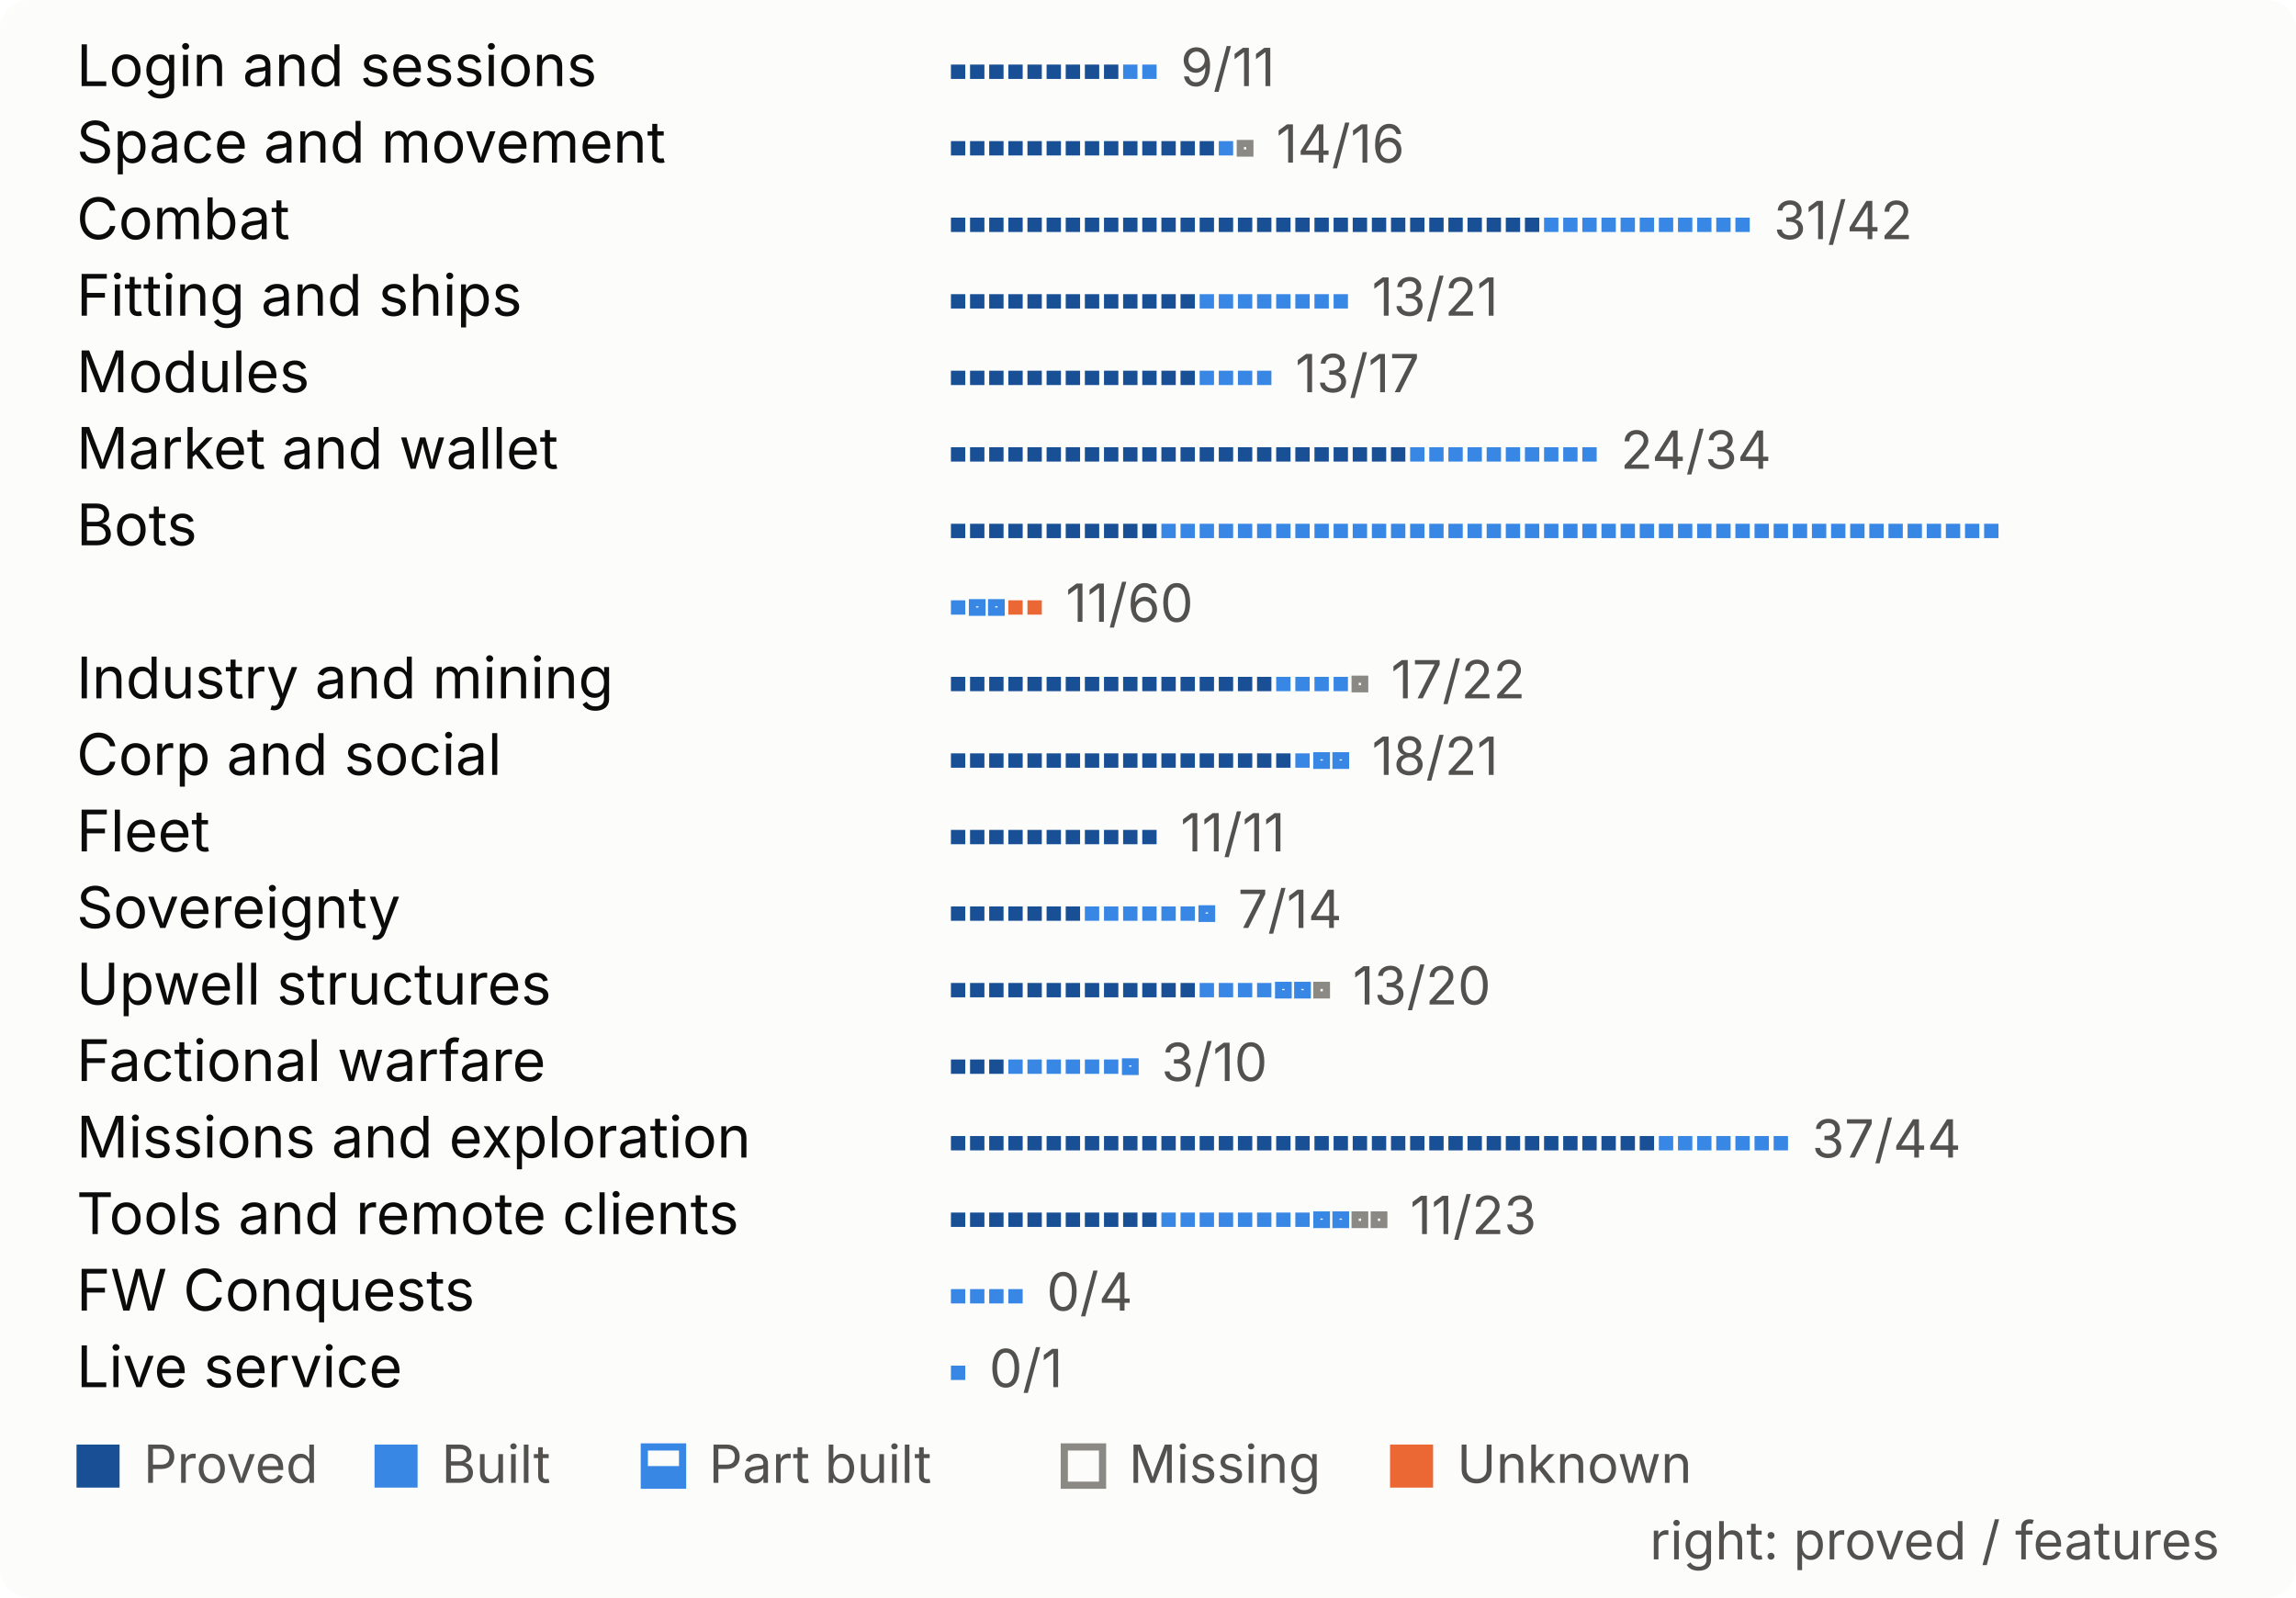
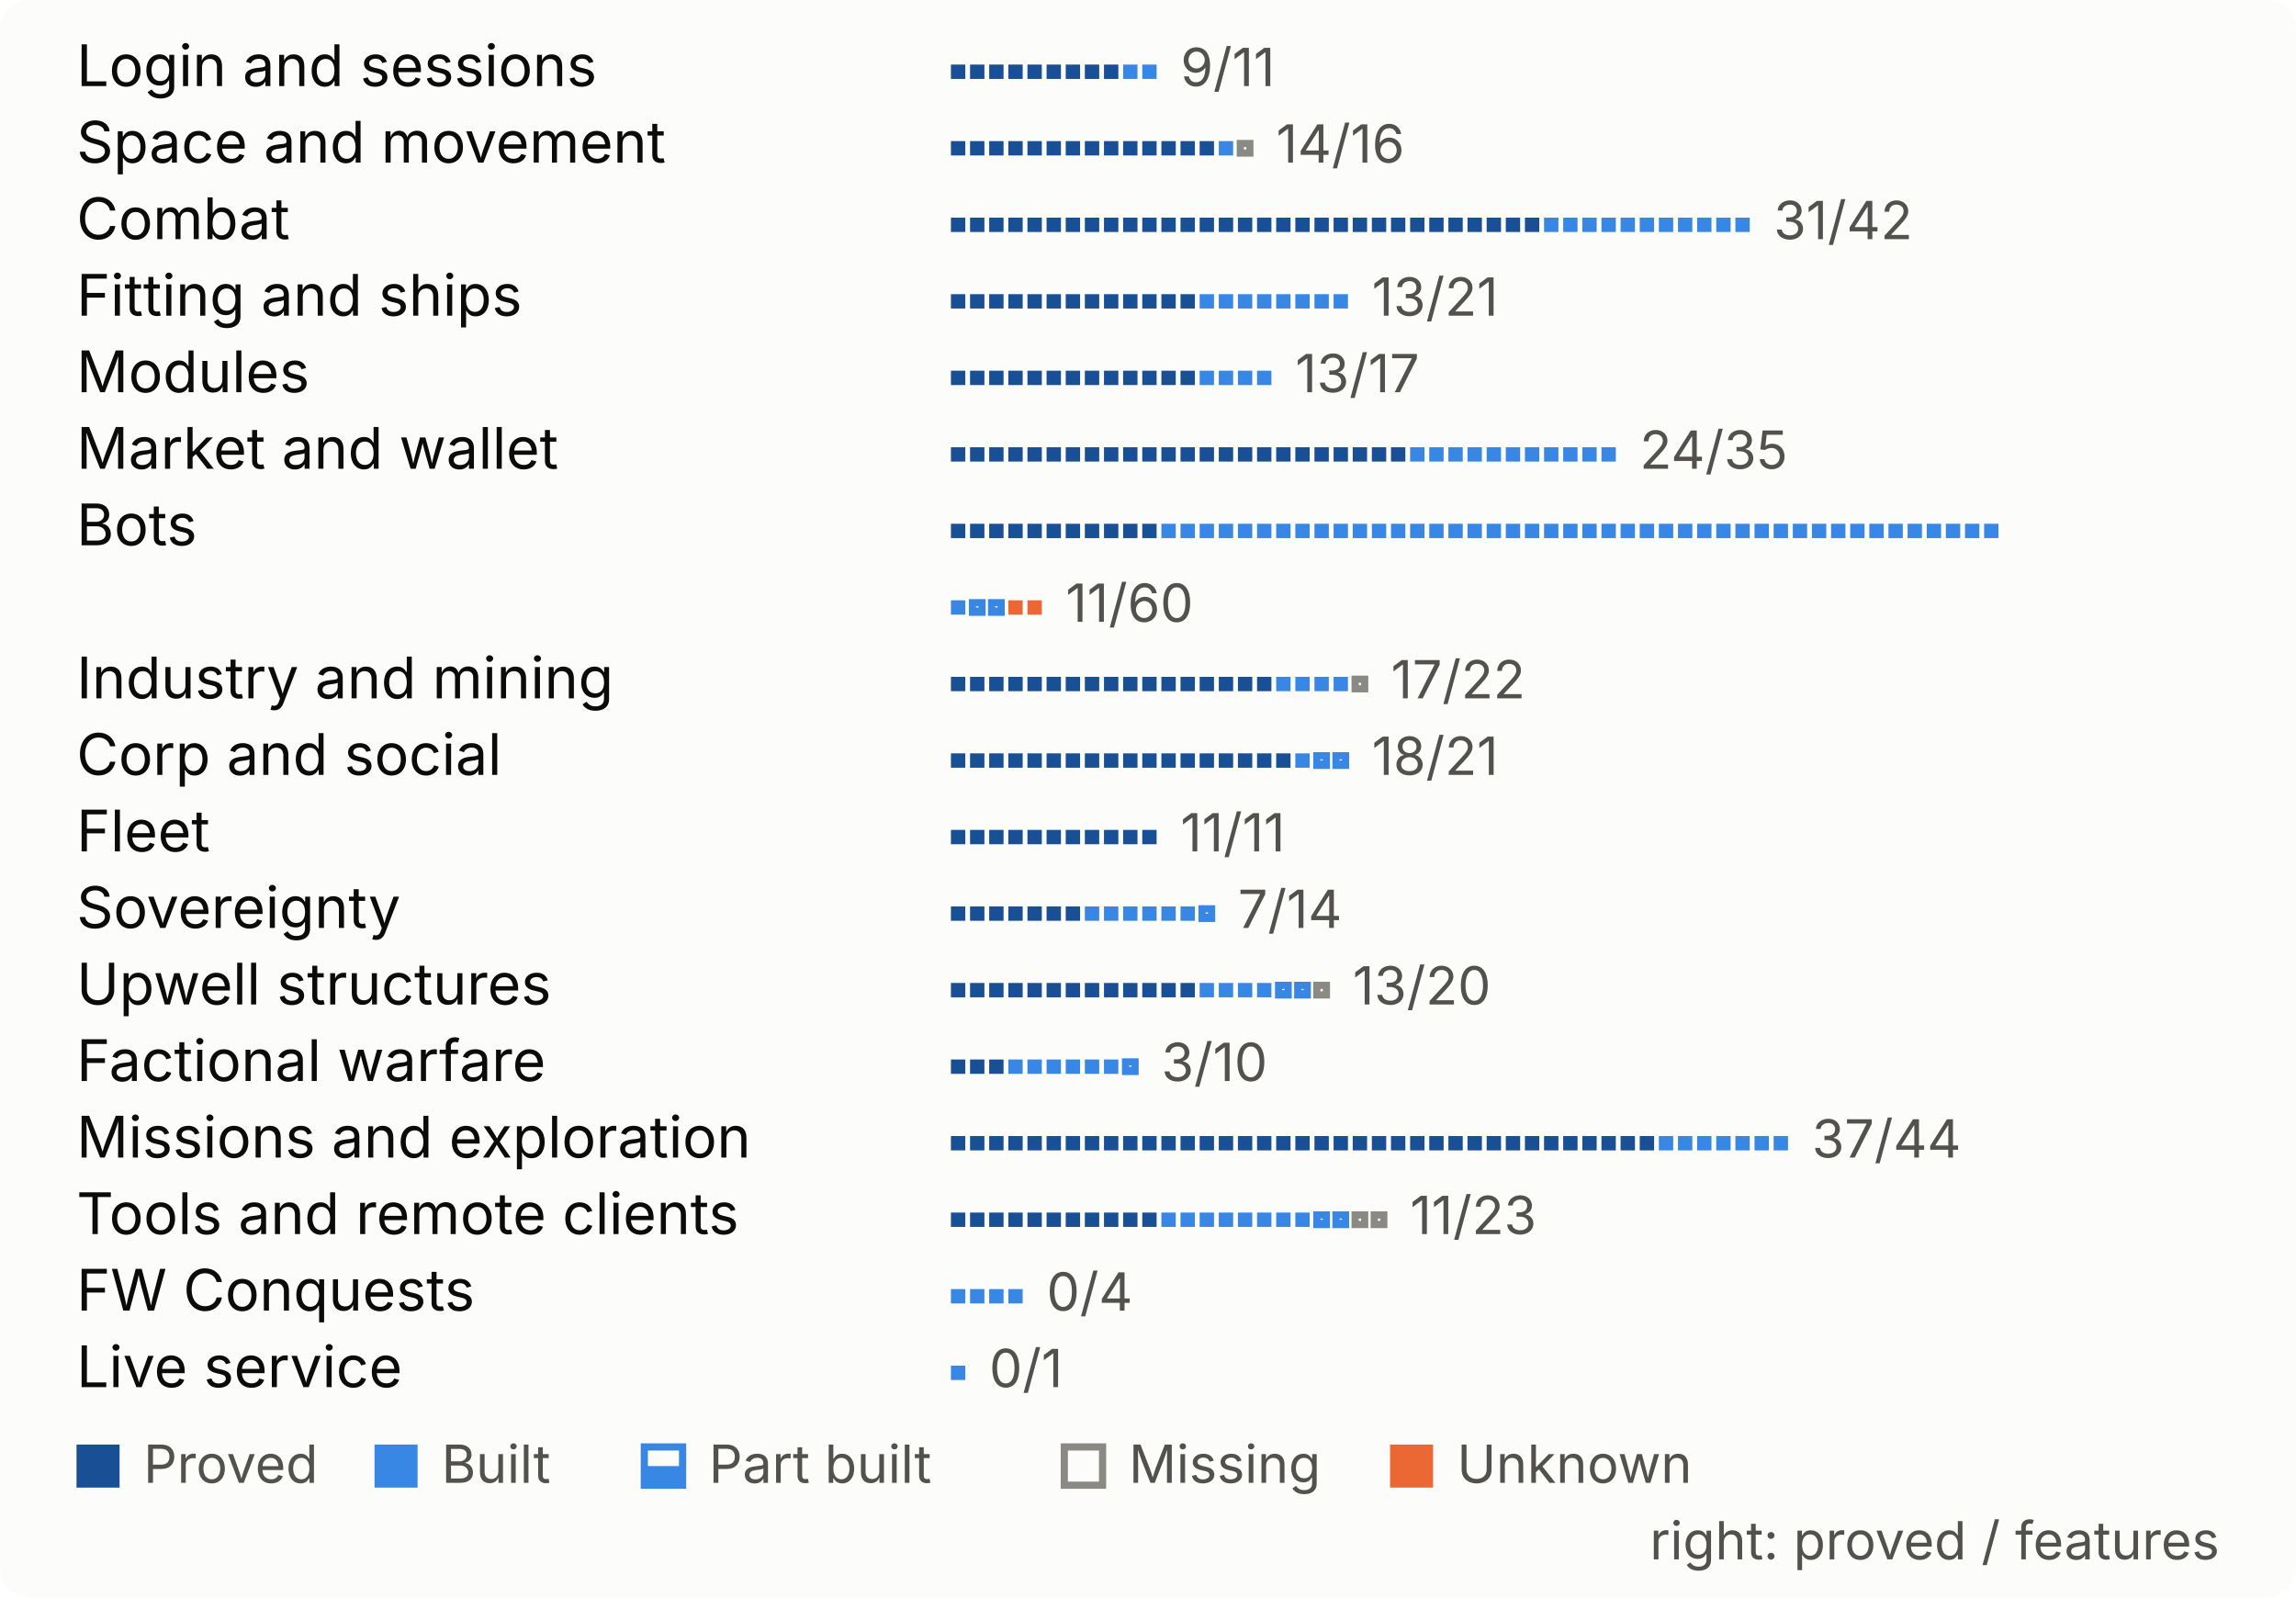
<svg xmlns="http://www.w3.org/2000/svg" width="480" height="334" viewBox="0 0 480 334" role="img" aria-label="Progress by system, one mark per feature">
  <style>
.bg{fill:#fcfcfb}.t{fill:#0b0b0b}.s{fill:#52514e}.rule{fill:#e1e0d9}
.proved{fill:#184f95}.built{fill:#3987e5}.unknown{fill:#eb6834}
.part-o{fill:none;stroke:#3987e5;stroke-width:1.5}.part-f{fill:#3987e5}
.missing{fill:none;stroke:#8a8984;stroke-width:1.5}
.pass{fill:#184f95}.fail{fill:#eb6834}.none{fill:none;stroke:#8a8984;stroke-width:1.5}
@media (prefers-color-scheme:dark){
.bg{fill:#1a1a19}.t{fill:#f0efec}.s{fill:#c3c2b7}.rule{fill:#383835}
.proved{fill:#86b6ef}.built{fill:#3987e5}.unknown{fill:#d95926}
.part-o{stroke:#3987e5}.part-f{fill:#3987e5}
.missing{stroke:#8d8c85}
.pass{fill:#86b6ef}.fail{fill:#d95926}.none{stroke:#8d8c85}
}
text{font-family:system-ui,-apple-system,"Segoe UI",sans-serif;font-size:12px}
.big{font-size:26px;font-weight:600}.b{font-weight:600}.xs{font-size:11px}
</style>
  <rect width="480" height="334" rx="6" class="bg" />
  <text x="16.0" y="18.0" class="t">Login and sessions</text>
  <rect x="198.8" y="13.5" width="3" height="3" class="proved" />
  <rect x="202.8" y="13.5" width="3" height="3" class="proved" />
  <rect x="206.8" y="13.5" width="3" height="3" class="proved" />
  <rect x="210.8" y="13.5" width="3" height="3" class="proved" />
  <rect x="214.8" y="13.5" width="3" height="3" class="proved" />
  <rect x="218.8" y="13.5" width="3" height="3" class="proved" />
  <rect x="222.8" y="13.5" width="3" height="3" class="proved" />
  <rect x="226.8" y="13.5" width="3" height="3" class="proved" />
  <rect x="230.8" y="13.5" width="3" height="3" class="proved" />
  <rect x="234.8" y="13.5" width="3" height="3" class="built" />
  <rect x="238.8" y="13.5" width="3" height="3" class="built" />
  <text x="246.8" y="18.0" class="s xs">9/11</text>
  <text x="16.0" y="34.0" class="t">Space and movement</text>
  <rect x="198.8" y="29.5" width="3" height="3" class="proved" />
  <rect x="202.8" y="29.5" width="3" height="3" class="proved" />
  <rect x="206.8" y="29.5" width="3" height="3" class="proved" />
  <rect x="210.8" y="29.5" width="3" height="3" class="proved" />
  <rect x="214.8" y="29.5" width="3" height="3" class="proved" />
  <rect x="218.8" y="29.5" width="3" height="3" class="proved" />
  <rect x="222.8" y="29.5" width="3" height="3" class="proved" />
  <rect x="226.8" y="29.5" width="3" height="3" class="proved" />
  <rect x="230.8" y="29.5" width="3" height="3" class="proved" />
  <rect x="234.8" y="29.5" width="3" height="3" class="proved" />
  <rect x="238.8" y="29.5" width="3" height="3" class="proved" />
  <rect x="242.8" y="29.5" width="3" height="3" class="proved" />
  <rect x="246.8" y="29.5" width="3" height="3" class="proved" />
  <rect x="250.8" y="29.5" width="3" height="3" class="proved" />
  <rect x="254.8" y="29.5" width="3" height="3" class="built" />
  <rect x="259.3" y="30.0" width="2" height="2" fill="none" class="missing" />
  <text x="266.8" y="34.0" class="s xs">14/16</text>
  <text x="16.0" y="50.0" class="t">Combat</text>
  <rect x="198.8" y="45.5" width="3" height="3" class="proved" />
  <rect x="202.8" y="45.5" width="3" height="3" class="proved" />
  <rect x="206.8" y="45.5" width="3" height="3" class="proved" />
  <rect x="210.8" y="45.5" width="3" height="3" class="proved" />
  <rect x="214.8" y="45.5" width="3" height="3" class="proved" />
  <rect x="218.8" y="45.5" width="3" height="3" class="proved" />
  <rect x="222.8" y="45.5" width="3" height="3" class="proved" />
  <rect x="226.8" y="45.5" width="3" height="3" class="proved" />
  <rect x="230.8" y="45.5" width="3" height="3" class="proved" />
  <rect x="234.8" y="45.5" width="3" height="3" class="proved" />
  <rect x="238.8" y="45.5" width="3" height="3" class="proved" />
  <rect x="242.8" y="45.5" width="3" height="3" class="proved" />
  <rect x="246.8" y="45.5" width="3" height="3" class="proved" />
  <rect x="250.8" y="45.5" width="3" height="3" class="proved" />
  <rect x="254.8" y="45.5" width="3" height="3" class="proved" />
  <rect x="258.8" y="45.5" width="3" height="3" class="proved" />
  <rect x="262.8" y="45.5" width="3" height="3" class="proved" />
  <rect x="266.8" y="45.5" width="3" height="3" class="proved" />
  <rect x="270.8" y="45.5" width="3" height="3" class="proved" />
  <rect x="274.8" y="45.5" width="3" height="3" class="proved" />
  <rect x="278.8" y="45.5" width="3" height="3" class="proved" />
  <rect x="282.8" y="45.5" width="3" height="3" class="proved" />
  <rect x="286.8" y="45.5" width="3" height="3" class="proved" />
  <rect x="290.8" y="45.5" width="3" height="3" class="proved" />
  <rect x="294.8" y="45.5" width="3" height="3" class="proved" />
  <rect x="298.8" y="45.5" width="3" height="3" class="proved" />
  <rect x="302.8" y="45.5" width="3" height="3" class="proved" />
  <rect x="306.8" y="45.5" width="3" height="3" class="proved" />
  <rect x="310.8" y="45.5" width="3" height="3" class="proved" />
  <rect x="314.8" y="45.5" width="3" height="3" class="proved" />
  <rect x="318.8" y="45.5" width="3" height="3" class="proved" />
  <rect x="322.8" y="45.5" width="3" height="3" class="built" />
  <rect x="326.8" y="45.5" width="3" height="3" class="built" />
  <rect x="330.8" y="45.5" width="3" height="3" class="built" />
  <rect x="334.8" y="45.5" width="3" height="3" class="built" />
  <rect x="338.8" y="45.5" width="3" height="3" class="built" />
  <rect x="342.8" y="45.5" width="3" height="3" class="built" />
  <rect x="346.8" y="45.5" width="3" height="3" class="built" />
  <rect x="350.8" y="45.5" width="3" height="3" class="built" />
  <rect x="354.8" y="45.5" width="3" height="3" class="built" />
  <rect x="358.8" y="45.5" width="3" height="3" class="built" />
  <rect x="362.8" y="45.5" width="3" height="3" class="built" />
  <text x="370.8" y="50.0" class="s xs">31/42</text>
  <text x="16.0" y="66.0" class="t">Fitting and ships</text>
  <rect x="198.8" y="61.5" width="3" height="3" class="proved" />
  <rect x="202.8" y="61.5" width="3" height="3" class="proved" />
  <rect x="206.8" y="61.5" width="3" height="3" class="proved" />
  <rect x="210.8" y="61.5" width="3" height="3" class="proved" />
  <rect x="214.8" y="61.5" width="3" height="3" class="proved" />
  <rect x="218.8" y="61.5" width="3" height="3" class="proved" />
  <rect x="222.8" y="61.5" width="3" height="3" class="proved" />
  <rect x="226.8" y="61.5" width="3" height="3" class="proved" />
  <rect x="230.8" y="61.5" width="3" height="3" class="proved" />
  <rect x="234.8" y="61.5" width="3" height="3" class="proved" />
  <rect x="238.8" y="61.5" width="3" height="3" class="proved" />
  <rect x="242.8" y="61.5" width="3" height="3" class="proved" />
  <rect x="246.8" y="61.5" width="3" height="3" class="proved" />
  <rect x="250.8" y="61.5" width="3" height="3" class="built" />
  <rect x="254.8" y="61.5" width="3" height="3" class="built" />
  <rect x="258.8" y="61.5" width="3" height="3" class="built" />
  <rect x="262.8" y="61.5" width="3" height="3" class="built" />
  <rect x="266.8" y="61.5" width="3" height="3" class="built" />
  <rect x="270.8" y="61.5" width="3" height="3" class="built" />
  <rect x="274.8" y="61.5" width="3" height="3" class="built" />
  <rect x="278.8" y="61.5" width="3" height="3" class="built" />
  <text x="286.8" y="66.0" class="s xs">13/21</text>
  <text x="16.0" y="82.0" class="t">Modules</text>
  <rect x="198.8" y="77.5" width="3" height="3" class="proved" />
  <rect x="202.8" y="77.5" width="3" height="3" class="proved" />
  <rect x="206.8" y="77.5" width="3" height="3" class="proved" />
  <rect x="210.8" y="77.5" width="3" height="3" class="proved" />
  <rect x="214.8" y="77.5" width="3" height="3" class="proved" />
  <rect x="218.8" y="77.5" width="3" height="3" class="proved" />
  <rect x="222.8" y="77.5" width="3" height="3" class="proved" />
  <rect x="226.8" y="77.5" width="3" height="3" class="proved" />
  <rect x="230.8" y="77.5" width="3" height="3" class="proved" />
  <rect x="234.8" y="77.5" width="3" height="3" class="proved" />
  <rect x="238.8" y="77.5" width="3" height="3" class="proved" />
  <rect x="242.8" y="77.5" width="3" height="3" class="proved" />
  <rect x="246.8" y="77.5" width="3" height="3" class="proved" />
  <rect x="250.8" y="77.5" width="3" height="3" class="built" />
  <rect x="254.8" y="77.5" width="3" height="3" class="built" />
  <rect x="258.8" y="77.5" width="3" height="3" class="built" />
  <rect x="262.8" y="77.5" width="3" height="3" class="built" />
  <text x="270.8" y="82.0" class="s xs">13/17</text>
  <text x="16.0" y="98.0" class="t">Market and wallet</text>
  <rect x="198.8" y="93.5" width="3" height="3" class="proved" />
  <rect x="202.8" y="93.5" width="3" height="3" class="proved" />
  <rect x="206.8" y="93.5" width="3" height="3" class="proved" />
  <rect x="210.8" y="93.5" width="3" height="3" class="proved" />
  <rect x="214.8" y="93.5" width="3" height="3" class="proved" />
  <rect x="218.8" y="93.5" width="3" height="3" class="proved" />
  <rect x="222.8" y="93.5" width="3" height="3" class="proved" />
  <rect x="226.8" y="93.5" width="3" height="3" class="proved" />
  <rect x="230.8" y="93.5" width="3" height="3" class="proved" />
  <rect x="234.8" y="93.5" width="3" height="3" class="proved" />
  <rect x="238.8" y="93.5" width="3" height="3" class="proved" />
  <rect x="242.8" y="93.5" width="3" height="3" class="proved" />
  <rect x="246.8" y="93.5" width="3" height="3" class="proved" />
  <rect x="250.8" y="93.5" width="3" height="3" class="proved" />
  <rect x="254.8" y="93.5" width="3" height="3" class="proved" />
  <rect x="258.8" y="93.5" width="3" height="3" class="proved" />
  <rect x="262.8" y="93.5" width="3" height="3" class="proved" />
  <rect x="266.8" y="93.5" width="3" height="3" class="proved" />
  <rect x="270.8" y="93.5" width="3" height="3" class="proved" />
  <rect x="274.8" y="93.5" width="3" height="3" class="proved" />
  <rect x="278.8" y="93.5" width="3" height="3" class="proved" />
  <rect x="282.8" y="93.5" width="3" height="3" class="proved" />
  <rect x="286.8" y="93.5" width="3" height="3" class="proved" />
  <rect x="290.8" y="93.5" width="3" height="3" class="proved" />
  <rect x="294.8" y="93.5" width="3" height="3" class="built" />
  <rect x="298.8" y="93.5" width="3" height="3" class="built" />
  <rect x="302.8" y="93.5" width="3" height="3" class="built" />
  <rect x="306.8" y="93.5" width="3" height="3" class="built" />
  <rect x="310.8" y="93.5" width="3" height="3" class="built" />
  <rect x="314.8" y="93.5" width="3" height="3" class="built" />
  <rect x="318.8" y="93.5" width="3" height="3" class="built" />
  <rect x="322.8" y="93.5" width="3" height="3" class="built" />
  <rect x="326.8" y="93.5" width="3" height="3" class="built" />
  <rect x="330.8" y="93.5" width="3" height="3" class="built" />
-   <text x="338.8" y="98.0" class="s xs">24/34</text>
+   <rect x="334.8" y="93.5" width="3" height="3" class="built" />
+   <text x="342.8" y="98.0" class="s xs">24/35</text>
  <text x="16.0" y="114.0" class="t">Bots</text>
  <rect x="198.8" y="109.5" width="3" height="3" class="proved" />
  <rect x="202.8" y="109.5" width="3" height="3" class="proved" />
  <rect x="206.8" y="109.5" width="3" height="3" class="proved" />
  <rect x="210.8" y="109.5" width="3" height="3" class="proved" />
  <rect x="214.8" y="109.5" width="3" height="3" class="proved" />
  <rect x="218.8" y="109.5" width="3" height="3" class="proved" />
  <rect x="222.8" y="109.5" width="3" height="3" class="proved" />
  <rect x="226.8" y="109.5" width="3" height="3" class="proved" />
  <rect x="230.8" y="109.5" width="3" height="3" class="proved" />
  <rect x="234.8" y="109.5" width="3" height="3" class="proved" />
  <rect x="238.8" y="109.5" width="3" height="3" class="proved" />
  <rect x="242.8" y="109.5" width="3" height="3" class="built" />
  <rect x="246.8" y="109.5" width="3" height="3" class="built" />
  <rect x="250.8" y="109.5" width="3" height="3" class="built" />
  <rect x="254.8" y="109.5" width="3" height="3" class="built" />
  <rect x="258.8" y="109.5" width="3" height="3" class="built" />
  <rect x="262.8" y="109.5" width="3" height="3" class="built" />
  <rect x="266.8" y="109.5" width="3" height="3" class="built" />
  <rect x="270.8" y="109.5" width="3" height="3" class="built" />
  <rect x="274.8" y="109.5" width="3" height="3" class="built" />
  <rect x="278.8" y="109.5" width="3" height="3" class="built" />
  <rect x="282.8" y="109.5" width="3" height="3" class="built" />
  <rect x="286.8" y="109.5" width="3" height="3" class="built" />
  <rect x="290.8" y="109.5" width="3" height="3" class="built" />
  <rect x="294.8" y="109.5" width="3" height="3" class="built" />
  <rect x="298.8" y="109.5" width="3" height="3" class="built" />
  <rect x="302.8" y="109.5" width="3" height="3" class="built" />
  <rect x="306.8" y="109.5" width="3" height="3" class="built" />
  <rect x="310.8" y="109.5" width="3" height="3" class="built" />
  <rect x="314.8" y="109.5" width="3" height="3" class="built" />
  <rect x="318.8" y="109.5" width="3" height="3" class="built" />
  <rect x="322.8" y="109.5" width="3" height="3" class="built" />
  <rect x="326.8" y="109.5" width="3" height="3" class="built" />
  <rect x="330.8" y="109.5" width="3" height="3" class="built" />
  <rect x="334.8" y="109.5" width="3" height="3" class="built" />
  <rect x="338.8" y="109.5" width="3" height="3" class="built" />
  <rect x="342.8" y="109.5" width="3" height="3" class="built" />
  <rect x="346.8" y="109.5" width="3" height="3" class="built" />
  <rect x="350.8" y="109.5" width="3" height="3" class="built" />
  <rect x="354.8" y="109.5" width="3" height="3" class="built" />
  <rect x="358.8" y="109.5" width="3" height="3" class="built" />
  <rect x="362.8" y="109.5" width="3" height="3" class="built" />
  <rect x="366.8" y="109.5" width="3" height="3" class="built" />
  <rect x="370.8" y="109.5" width="3" height="3" class="built" />
  <rect x="374.8" y="109.5" width="3" height="3" class="built" />
  <rect x="378.8" y="109.5" width="3" height="3" class="built" />
  <rect x="382.8" y="109.5" width="3" height="3" class="built" />
  <rect x="386.8" y="109.5" width="3" height="3" class="built" />
  <rect x="390.8" y="109.5" width="3" height="3" class="built" />
  <rect x="394.8" y="109.5" width="3" height="3" class="built" />
  <rect x="398.8" y="109.5" width="3" height="3" class="built" />
  <rect x="402.8" y="109.5" width="3" height="3" class="built" />
  <rect x="406.8" y="109.5" width="3" height="3" class="built" />
  <rect x="410.8" y="109.5" width="3" height="3" class="built" />
  <rect x="414.8" y="109.5" width="3" height="3" class="built" />
  <rect x="198.8" y="125.5" width="3" height="3" class="built" />
  <rect x="203.3" y="126.0" width="2" height="2" fill="none" class="part-o" />
  <rect x="202.8" y="127.0" width="3" height="1.5" class="part-f" />
  <rect x="207.3" y="126.0" width="2" height="2" fill="none" class="part-o" />
  <rect x="206.8" y="127.0" width="3" height="1.5" class="part-f" />
  <rect x="210.8" y="125.5" width="3" height="3" class="unknown" />
  <rect x="214.8" y="125.5" width="3" height="3" class="unknown" />
  <text x="222.8" y="130.0" class="s xs">11/60</text>
  <text x="16.0" y="146.0" class="t">Industry and mining</text>
  <rect x="198.8" y="141.5" width="3" height="3" class="proved" />
  <rect x="202.8" y="141.5" width="3" height="3" class="proved" />
  <rect x="206.8" y="141.5" width="3" height="3" class="proved" />
  <rect x="210.8" y="141.5" width="3" height="3" class="proved" />
  <rect x="214.8" y="141.5" width="3" height="3" class="proved" />
  <rect x="218.8" y="141.5" width="3" height="3" class="proved" />
  <rect x="222.8" y="141.5" width="3" height="3" class="proved" />
  <rect x="226.8" y="141.5" width="3" height="3" class="proved" />
  <rect x="230.8" y="141.5" width="3" height="3" class="proved" />
  <rect x="234.8" y="141.5" width="3" height="3" class="proved" />
  <rect x="238.8" y="141.5" width="3" height="3" class="proved" />
  <rect x="242.8" y="141.5" width="3" height="3" class="proved" />
  <rect x="246.8" y="141.5" width="3" height="3" class="proved" />
  <rect x="250.8" y="141.5" width="3" height="3" class="proved" />
  <rect x="254.8" y="141.5" width="3" height="3" class="proved" />
  <rect x="258.8" y="141.5" width="3" height="3" class="proved" />
  <rect x="262.8" y="141.5" width="3" height="3" class="proved" />
  <rect x="266.8" y="141.5" width="3" height="3" class="built" />
  <rect x="270.8" y="141.5" width="3" height="3" class="built" />
  <rect x="274.8" y="141.5" width="3" height="3" class="built" />
  <rect x="278.8" y="141.5" width="3" height="3" class="built" />
  <rect x="283.3" y="142.0" width="2" height="2" fill="none" class="missing" />
  <text x="290.8" y="146.0" class="s xs">17/22</text>
  <text x="16.0" y="162.0" class="t">Corp and social</text>
  <rect x="198.8" y="157.5" width="3" height="3" class="proved" />
  <rect x="202.8" y="157.5" width="3" height="3" class="proved" />
  <rect x="206.8" y="157.5" width="3" height="3" class="proved" />
  <rect x="210.8" y="157.5" width="3" height="3" class="proved" />
  <rect x="214.8" y="157.5" width="3" height="3" class="proved" />
  <rect x="218.8" y="157.5" width="3" height="3" class="proved" />
  <rect x="222.8" y="157.5" width="3" height="3" class="proved" />
  <rect x="226.8" y="157.5" width="3" height="3" class="proved" />
  <rect x="230.8" y="157.5" width="3" height="3" class="proved" />
  <rect x="234.8" y="157.5" width="3" height="3" class="proved" />
  <rect x="238.8" y="157.5" width="3" height="3" class="proved" />
  <rect x="242.8" y="157.5" width="3" height="3" class="proved" />
  <rect x="246.8" y="157.5" width="3" height="3" class="proved" />
  <rect x="250.8" y="157.5" width="3" height="3" class="proved" />
  <rect x="254.8" y="157.5" width="3" height="3" class="proved" />
  <rect x="258.8" y="157.5" width="3" height="3" class="proved" />
  <rect x="262.8" y="157.5" width="3" height="3" class="proved" />
  <rect x="266.8" y="157.5" width="3" height="3" class="proved" />
  <rect x="270.8" y="157.5" width="3" height="3" class="built" />
  <rect x="275.3" y="158.0" width="2" height="2" fill="none" class="part-o" />
  <rect x="274.8" y="159.0" width="3" height="1.5" class="part-f" />
  <rect x="279.3" y="158.0" width="2" height="2" fill="none" class="part-o" />
  <rect x="278.8" y="159.0" width="3" height="1.5" class="part-f" />
  <text x="286.8" y="162.0" class="s xs">18/21</text>
  <text x="16.0" y="178.0" class="t">Fleet</text>
  <rect x="198.8" y="173.5" width="3" height="3" class="proved" />
  <rect x="202.8" y="173.5" width="3" height="3" class="proved" />
  <rect x="206.8" y="173.5" width="3" height="3" class="proved" />
  <rect x="210.8" y="173.5" width="3" height="3" class="proved" />
  <rect x="214.8" y="173.5" width="3" height="3" class="proved" />
  <rect x="218.8" y="173.5" width="3" height="3" class="proved" />
  <rect x="222.8" y="173.5" width="3" height="3" class="proved" />
  <rect x="226.8" y="173.5" width="3" height="3" class="proved" />
  <rect x="230.8" y="173.5" width="3" height="3" class="proved" />
  <rect x="234.8" y="173.5" width="3" height="3" class="proved" />
  <rect x="238.8" y="173.5" width="3" height="3" class="proved" />
  <text x="246.8" y="178.0" class="s xs">11/11</text>
  <text x="16.0" y="194.0" class="t">Sovereignty</text>
  <rect x="198.8" y="189.5" width="3" height="3" class="proved" />
  <rect x="202.8" y="189.5" width="3" height="3" class="proved" />
  <rect x="206.8" y="189.5" width="3" height="3" class="proved" />
  <rect x="210.8" y="189.5" width="3" height="3" class="proved" />
  <rect x="214.8" y="189.5" width="3" height="3" class="proved" />
  <rect x="218.8" y="189.5" width="3" height="3" class="proved" />
  <rect x="222.8" y="189.5" width="3" height="3" class="proved" />
  <rect x="226.8" y="189.5" width="3" height="3" class="built" />
  <rect x="230.8" y="189.5" width="3" height="3" class="built" />
  <rect x="234.8" y="189.5" width="3" height="3" class="built" />
  <rect x="238.8" y="189.5" width="3" height="3" class="built" />
  <rect x="242.8" y="189.5" width="3" height="3" class="built" />
  <rect x="246.8" y="189.5" width="3" height="3" class="built" />
  <rect x="251.3" y="190.0" width="2" height="2" fill="none" class="part-o" />
  <rect x="250.8" y="191.0" width="3" height="1.5" class="part-f" />
  <text x="258.8" y="194.0" class="s xs">7/14</text>
  <text x="16.0" y="210.0" class="t">Upwell structures</text>
  <rect x="198.8" y="205.5" width="3" height="3" class="proved" />
  <rect x="202.8" y="205.5" width="3" height="3" class="proved" />
  <rect x="206.8" y="205.5" width="3" height="3" class="proved" />
  <rect x="210.8" y="205.5" width="3" height="3" class="proved" />
  <rect x="214.8" y="205.5" width="3" height="3" class="proved" />
  <rect x="218.8" y="205.5" width="3" height="3" class="proved" />
  <rect x="222.8" y="205.5" width="3" height="3" class="proved" />
  <rect x="226.8" y="205.5" width="3" height="3" class="proved" />
  <rect x="230.8" y="205.5" width="3" height="3" class="proved" />
  <rect x="234.8" y="205.5" width="3" height="3" class="proved" />
  <rect x="238.8" y="205.5" width="3" height="3" class="proved" />
  <rect x="242.8" y="205.5" width="3" height="3" class="proved" />
  <rect x="246.8" y="205.5" width="3" height="3" class="proved" />
  <rect x="250.8" y="205.5" width="3" height="3" class="built" />
  <rect x="254.8" y="205.5" width="3" height="3" class="built" />
  <rect x="258.8" y="205.5" width="3" height="3" class="built" />
  <rect x="262.8" y="205.5" width="3" height="3" class="built" />
  <rect x="267.3" y="206.0" width="2" height="2" fill="none" class="part-o" />
  <rect x="266.8" y="207.0" width="3" height="1.5" class="part-f" />
  <rect x="271.3" y="206.0" width="2" height="2" fill="none" class="part-o" />
  <rect x="270.8" y="207.0" width="3" height="1.5" class="part-f" />
  <rect x="275.3" y="206.0" width="2" height="2" fill="none" class="missing" />
  <text x="282.8" y="210.0" class="s xs">13/20</text>
  <text x="16.0" y="226.0" class="t">Factional warfare</text>
  <rect x="198.8" y="221.5" width="3" height="3" class="proved" />
  <rect x="202.8" y="221.5" width="3" height="3" class="proved" />
  <rect x="206.8" y="221.5" width="3" height="3" class="proved" />
  <rect x="210.8" y="221.5" width="3" height="3" class="built" />
  <rect x="214.8" y="221.5" width="3" height="3" class="built" />
  <rect x="218.8" y="221.5" width="3" height="3" class="built" />
  <rect x="222.8" y="221.5" width="3" height="3" class="built" />
  <rect x="226.8" y="221.5" width="3" height="3" class="built" />
  <rect x="230.8" y="221.5" width="3" height="3" class="built" />
  <rect x="235.3" y="222.0" width="2" height="2" fill="none" class="part-o" />
  <rect x="234.8" y="223.0" width="3" height="1.5" class="part-f" />
  <text x="242.8" y="226.0" class="s xs">3/10</text>
  <text x="16.0" y="242.0" class="t">Missions and exploration</text>
  <rect x="198.8" y="237.5" width="3" height="3" class="proved" />
  <rect x="202.8" y="237.5" width="3" height="3" class="proved" />
  <rect x="206.8" y="237.5" width="3" height="3" class="proved" />
  <rect x="210.8" y="237.5" width="3" height="3" class="proved" />
  <rect x="214.8" y="237.5" width="3" height="3" class="proved" />
  <rect x="218.8" y="237.5" width="3" height="3" class="proved" />
  <rect x="222.8" y="237.5" width="3" height="3" class="proved" />
  <rect x="226.8" y="237.5" width="3" height="3" class="proved" />
  <rect x="230.8" y="237.5" width="3" height="3" class="proved" />
  <rect x="234.8" y="237.5" width="3" height="3" class="proved" />
  <rect x="238.8" y="237.5" width="3" height="3" class="proved" />
  <rect x="242.8" y="237.5" width="3" height="3" class="proved" />
  <rect x="246.8" y="237.5" width="3" height="3" class="proved" />
  <rect x="250.8" y="237.5" width="3" height="3" class="proved" />
  <rect x="254.8" y="237.5" width="3" height="3" class="proved" />
  <rect x="258.8" y="237.5" width="3" height="3" class="proved" />
  <rect x="262.8" y="237.5" width="3" height="3" class="proved" />
  <rect x="266.8" y="237.5" width="3" height="3" class="proved" />
  <rect x="270.8" y="237.5" width="3" height="3" class="proved" />
  <rect x="274.8" y="237.5" width="3" height="3" class="proved" />
  <rect x="278.8" y="237.5" width="3" height="3" class="proved" />
  <rect x="282.8" y="237.5" width="3" height="3" class="proved" />
  <rect x="286.8" y="237.5" width="3" height="3" class="proved" />
  <rect x="290.8" y="237.5" width="3" height="3" class="proved" />
  <rect x="294.8" y="237.5" width="3" height="3" class="proved" />
  <rect x="298.8" y="237.5" width="3" height="3" class="proved" />
  <rect x="302.8" y="237.5" width="3" height="3" class="proved" />
  <rect x="306.8" y="237.5" width="3" height="3" class="proved" />
  <rect x="310.8" y="237.5" width="3" height="3" class="proved" />
  <rect x="314.8" y="237.5" width="3" height="3" class="proved" />
  <rect x="318.8" y="237.5" width="3" height="3" class="proved" />
  <rect x="322.8" y="237.5" width="3" height="3" class="proved" />
  <rect x="326.8" y="237.5" width="3" height="3" class="proved" />
  <rect x="330.8" y="237.5" width="3" height="3" class="proved" />
  <rect x="334.8" y="237.5" width="3" height="3" class="proved" />
  <rect x="338.8" y="237.5" width="3" height="3" class="proved" />
  <rect x="342.8" y="237.5" width="3" height="3" class="proved" />
  <rect x="346.8" y="237.5" width="3" height="3" class="built" />
  <rect x="350.8" y="237.5" width="3" height="3" class="built" />
  <rect x="354.8" y="237.5" width="3" height="3" class="built" />
  <rect x="358.8" y="237.5" width="3" height="3" class="built" />
  <rect x="362.8" y="237.5" width="3" height="3" class="built" />
  <rect x="366.8" y="237.5" width="3" height="3" class="built" />
  <rect x="370.8" y="237.5" width="3" height="3" class="built" />
  <text x="378.8" y="242.0" class="s xs">37/44</text>
  <text x="16.0" y="258.0" class="t">Tools and remote clients</text>
  <rect x="198.8" y="253.5" width="3" height="3" class="proved" />
  <rect x="202.8" y="253.5" width="3" height="3" class="proved" />
  <rect x="206.8" y="253.5" width="3" height="3" class="proved" />
  <rect x="210.8" y="253.5" width="3" height="3" class="proved" />
  <rect x="214.8" y="253.5" width="3" height="3" class="proved" />
  <rect x="218.8" y="253.5" width="3" height="3" class="proved" />
  <rect x="222.8" y="253.5" width="3" height="3" class="proved" />
  <rect x="226.8" y="253.5" width="3" height="3" class="proved" />
  <rect x="230.8" y="253.5" width="3" height="3" class="proved" />
  <rect x="234.8" y="253.5" width="3" height="3" class="proved" />
  <rect x="238.8" y="253.5" width="3" height="3" class="proved" />
  <rect x="242.8" y="253.5" width="3" height="3" class="built" />
  <rect x="246.8" y="253.5" width="3" height="3" class="built" />
  <rect x="250.8" y="253.5" width="3" height="3" class="built" />
  <rect x="254.8" y="253.5" width="3" height="3" class="built" />
  <rect x="258.8" y="253.5" width="3" height="3" class="built" />
  <rect x="262.8" y="253.5" width="3" height="3" class="built" />
  <rect x="266.8" y="253.5" width="3" height="3" class="built" />
  <rect x="270.8" y="253.5" width="3" height="3" class="built" />
  <rect x="275.3" y="254.0" width="2" height="2" fill="none" class="part-o" />
  <rect x="274.8" y="255.0" width="3" height="1.5" class="part-f" />
  <rect x="279.3" y="254.0" width="2" height="2" fill="none" class="part-o" />
  <rect x="278.8" y="255.0" width="3" height="1.5" class="part-f" />
  <rect x="283.3" y="254.0" width="2" height="2" fill="none" class="missing" />
  <rect x="287.3" y="254.0" width="2" height="2" fill="none" class="missing" />
  <text x="294.8" y="258.0" class="s xs">11/23</text>
  <text x="16.0" y="274.0" class="t">FW Conquests</text>
  <rect x="198.8" y="269.5" width="3" height="3" class="built" />
  <rect x="202.8" y="269.5" width="3" height="3" class="built" />
  <rect x="206.8" y="269.5" width="3" height="3" class="built" />
  <rect x="210.8" y="269.5" width="3" height="3" class="built" />
  <text x="218.8" y="274.0" class="s xs">0/4</text>
  <text x="16.0" y="290.0" class="t">Live service</text>
  <rect x="198.8" y="285.5" width="3" height="3" class="built" />
  <text x="206.8" y="290.0" class="s xs">0/1</text>
  <rect x="16.0" y="302.0" width="9" height="9" class="proved" />
  <text x="30.0" y="310.0" class="s xs">Proved</text>
  <rect x="78.3" y="302.0" width="9" height="9" class="built" />
  <text x="92.3" y="310.0" class="s xs">Built</text>
  <rect x="134.7" y="302.5" width="8" height="8" fill="none" class="part-o" />
  <rect x="134.2" y="306.5" width="9" height="4.5" class="part-f" />
  <text x="148.2" y="310.0" class="s xs">Part built</text>
  <rect x="222.5" y="302.5" width="8" height="8" fill="none" class="missing" />
  <text x="236.0" y="310.0" class="s xs">Missing</text>
  <rect x="290.6" y="302.0" width="9" height="9" class="unknown" />
  <text x="304.6" y="310.0" class="s xs">Unknown</text>
  <text x="464.0" y="326.0" class="s xs" text-anchor="end">right: proved / features</text>
</svg>
